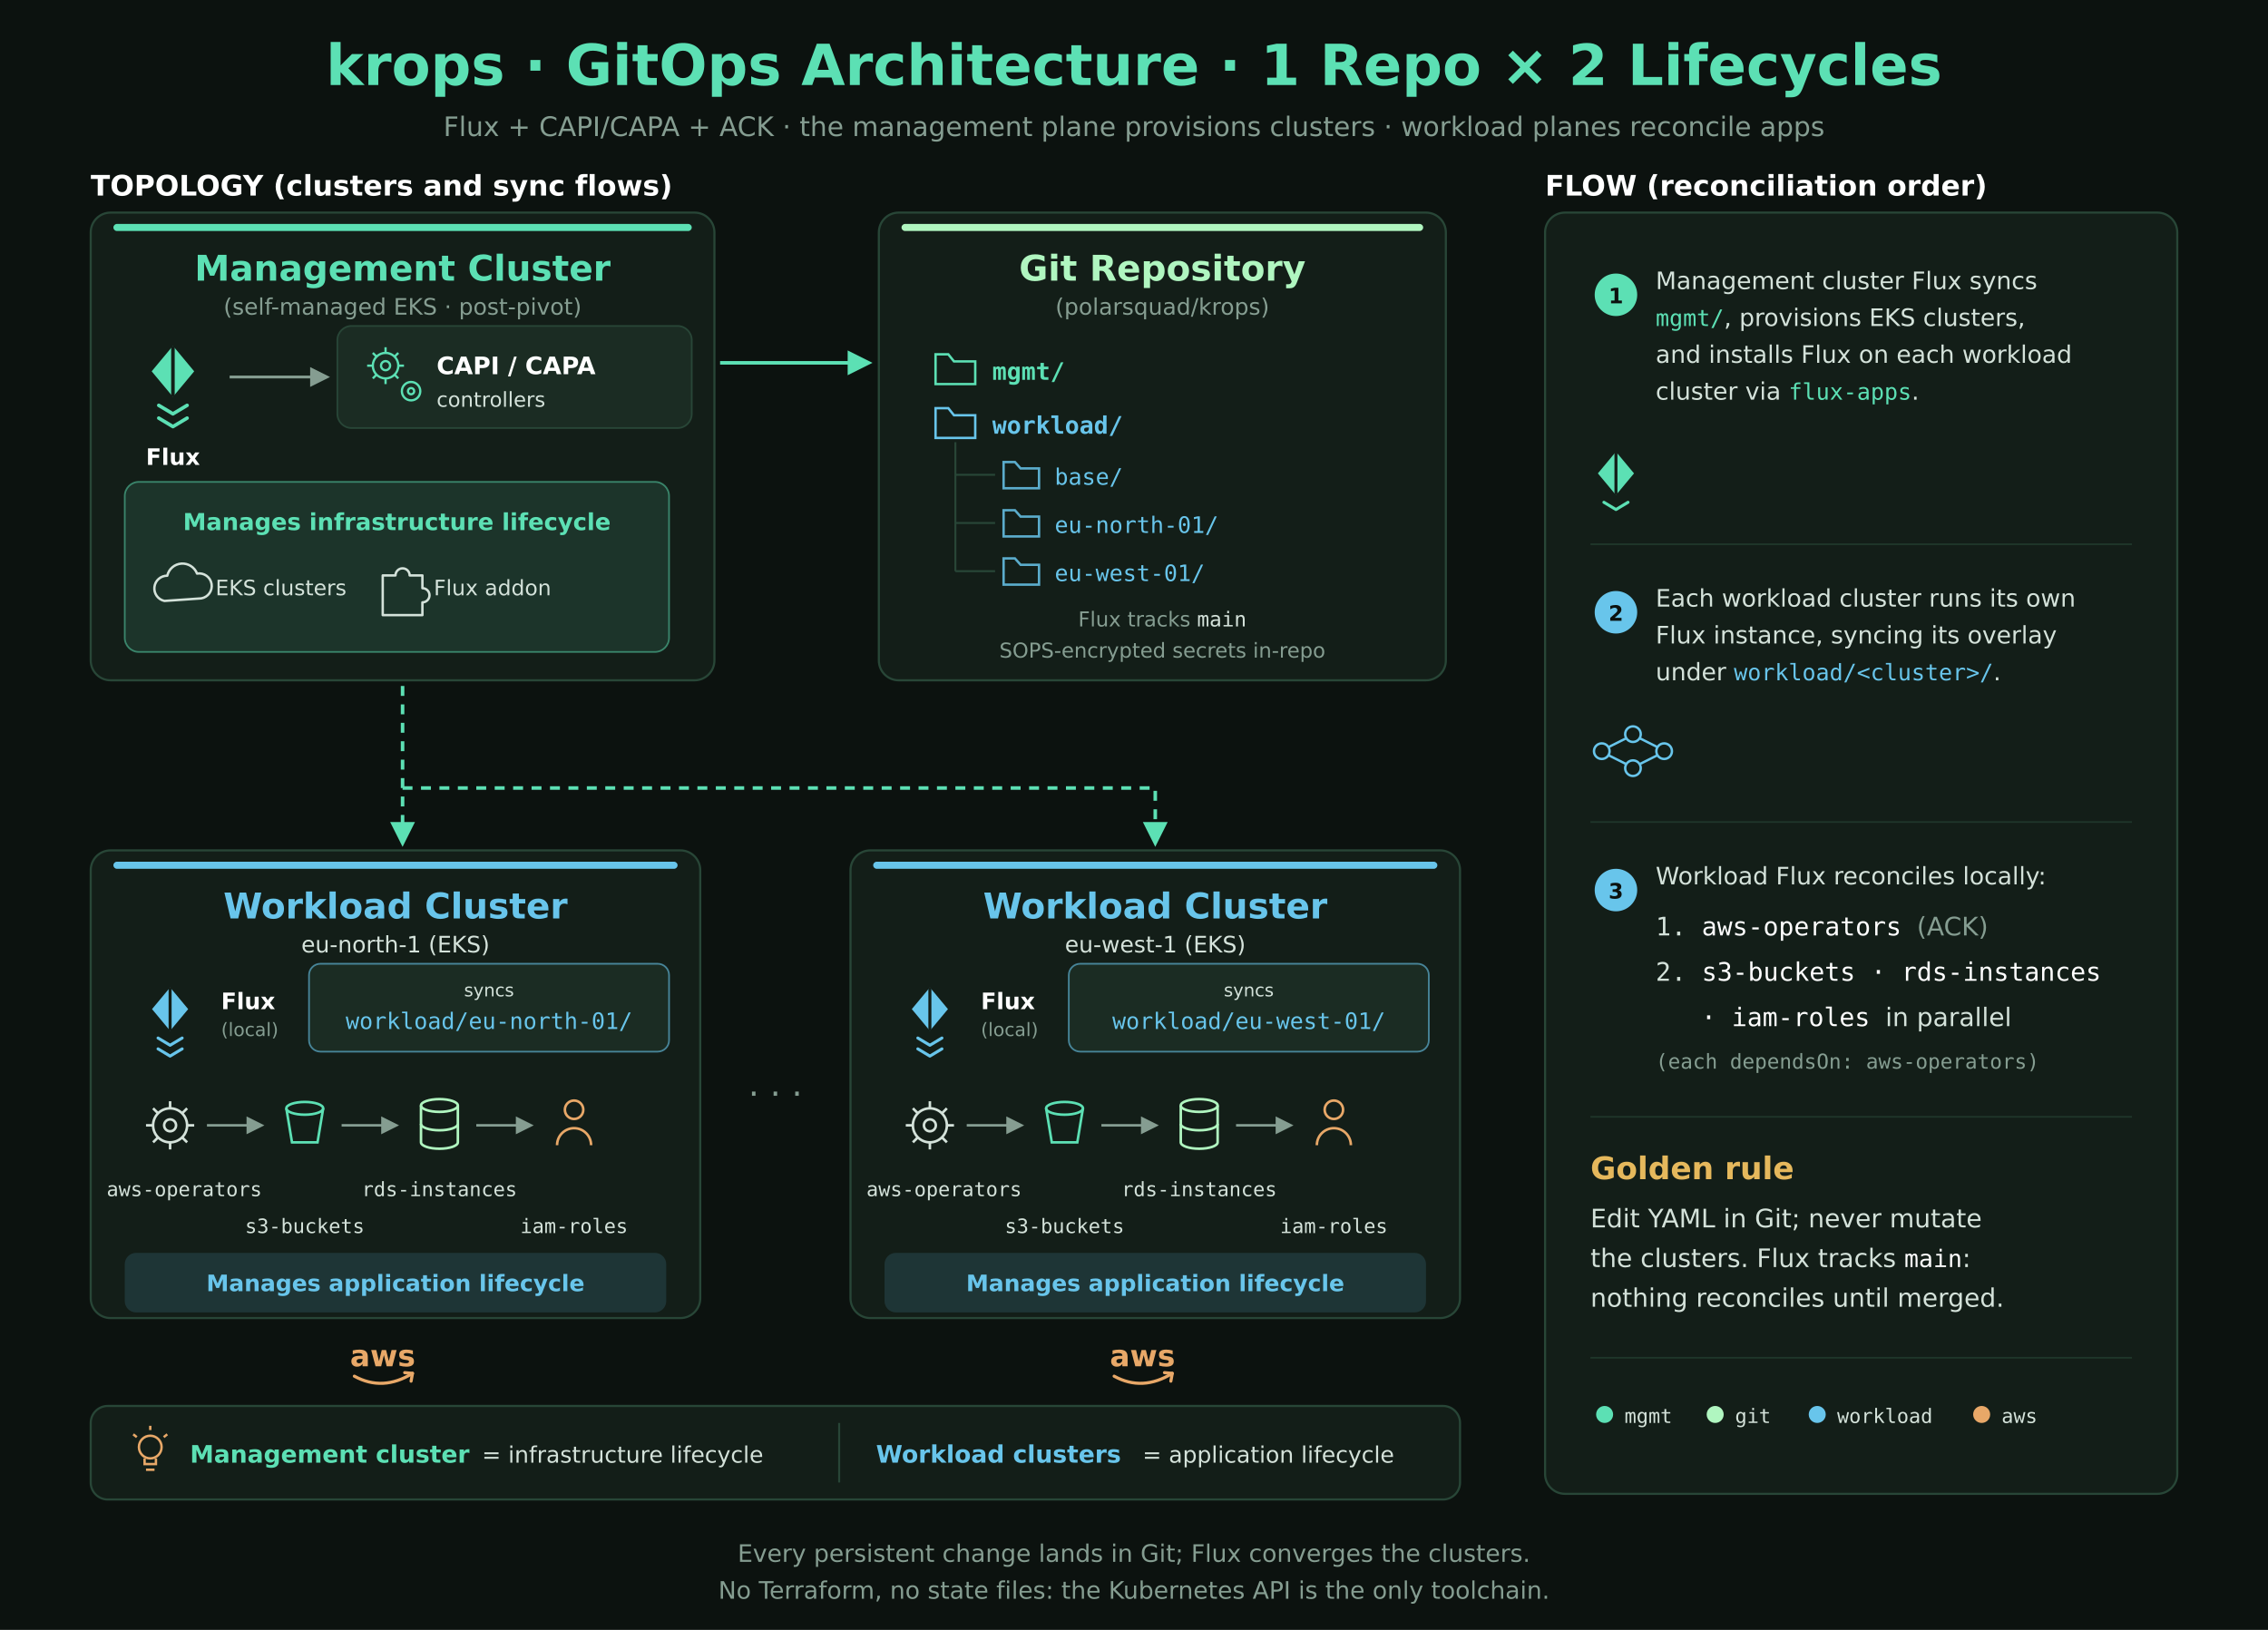
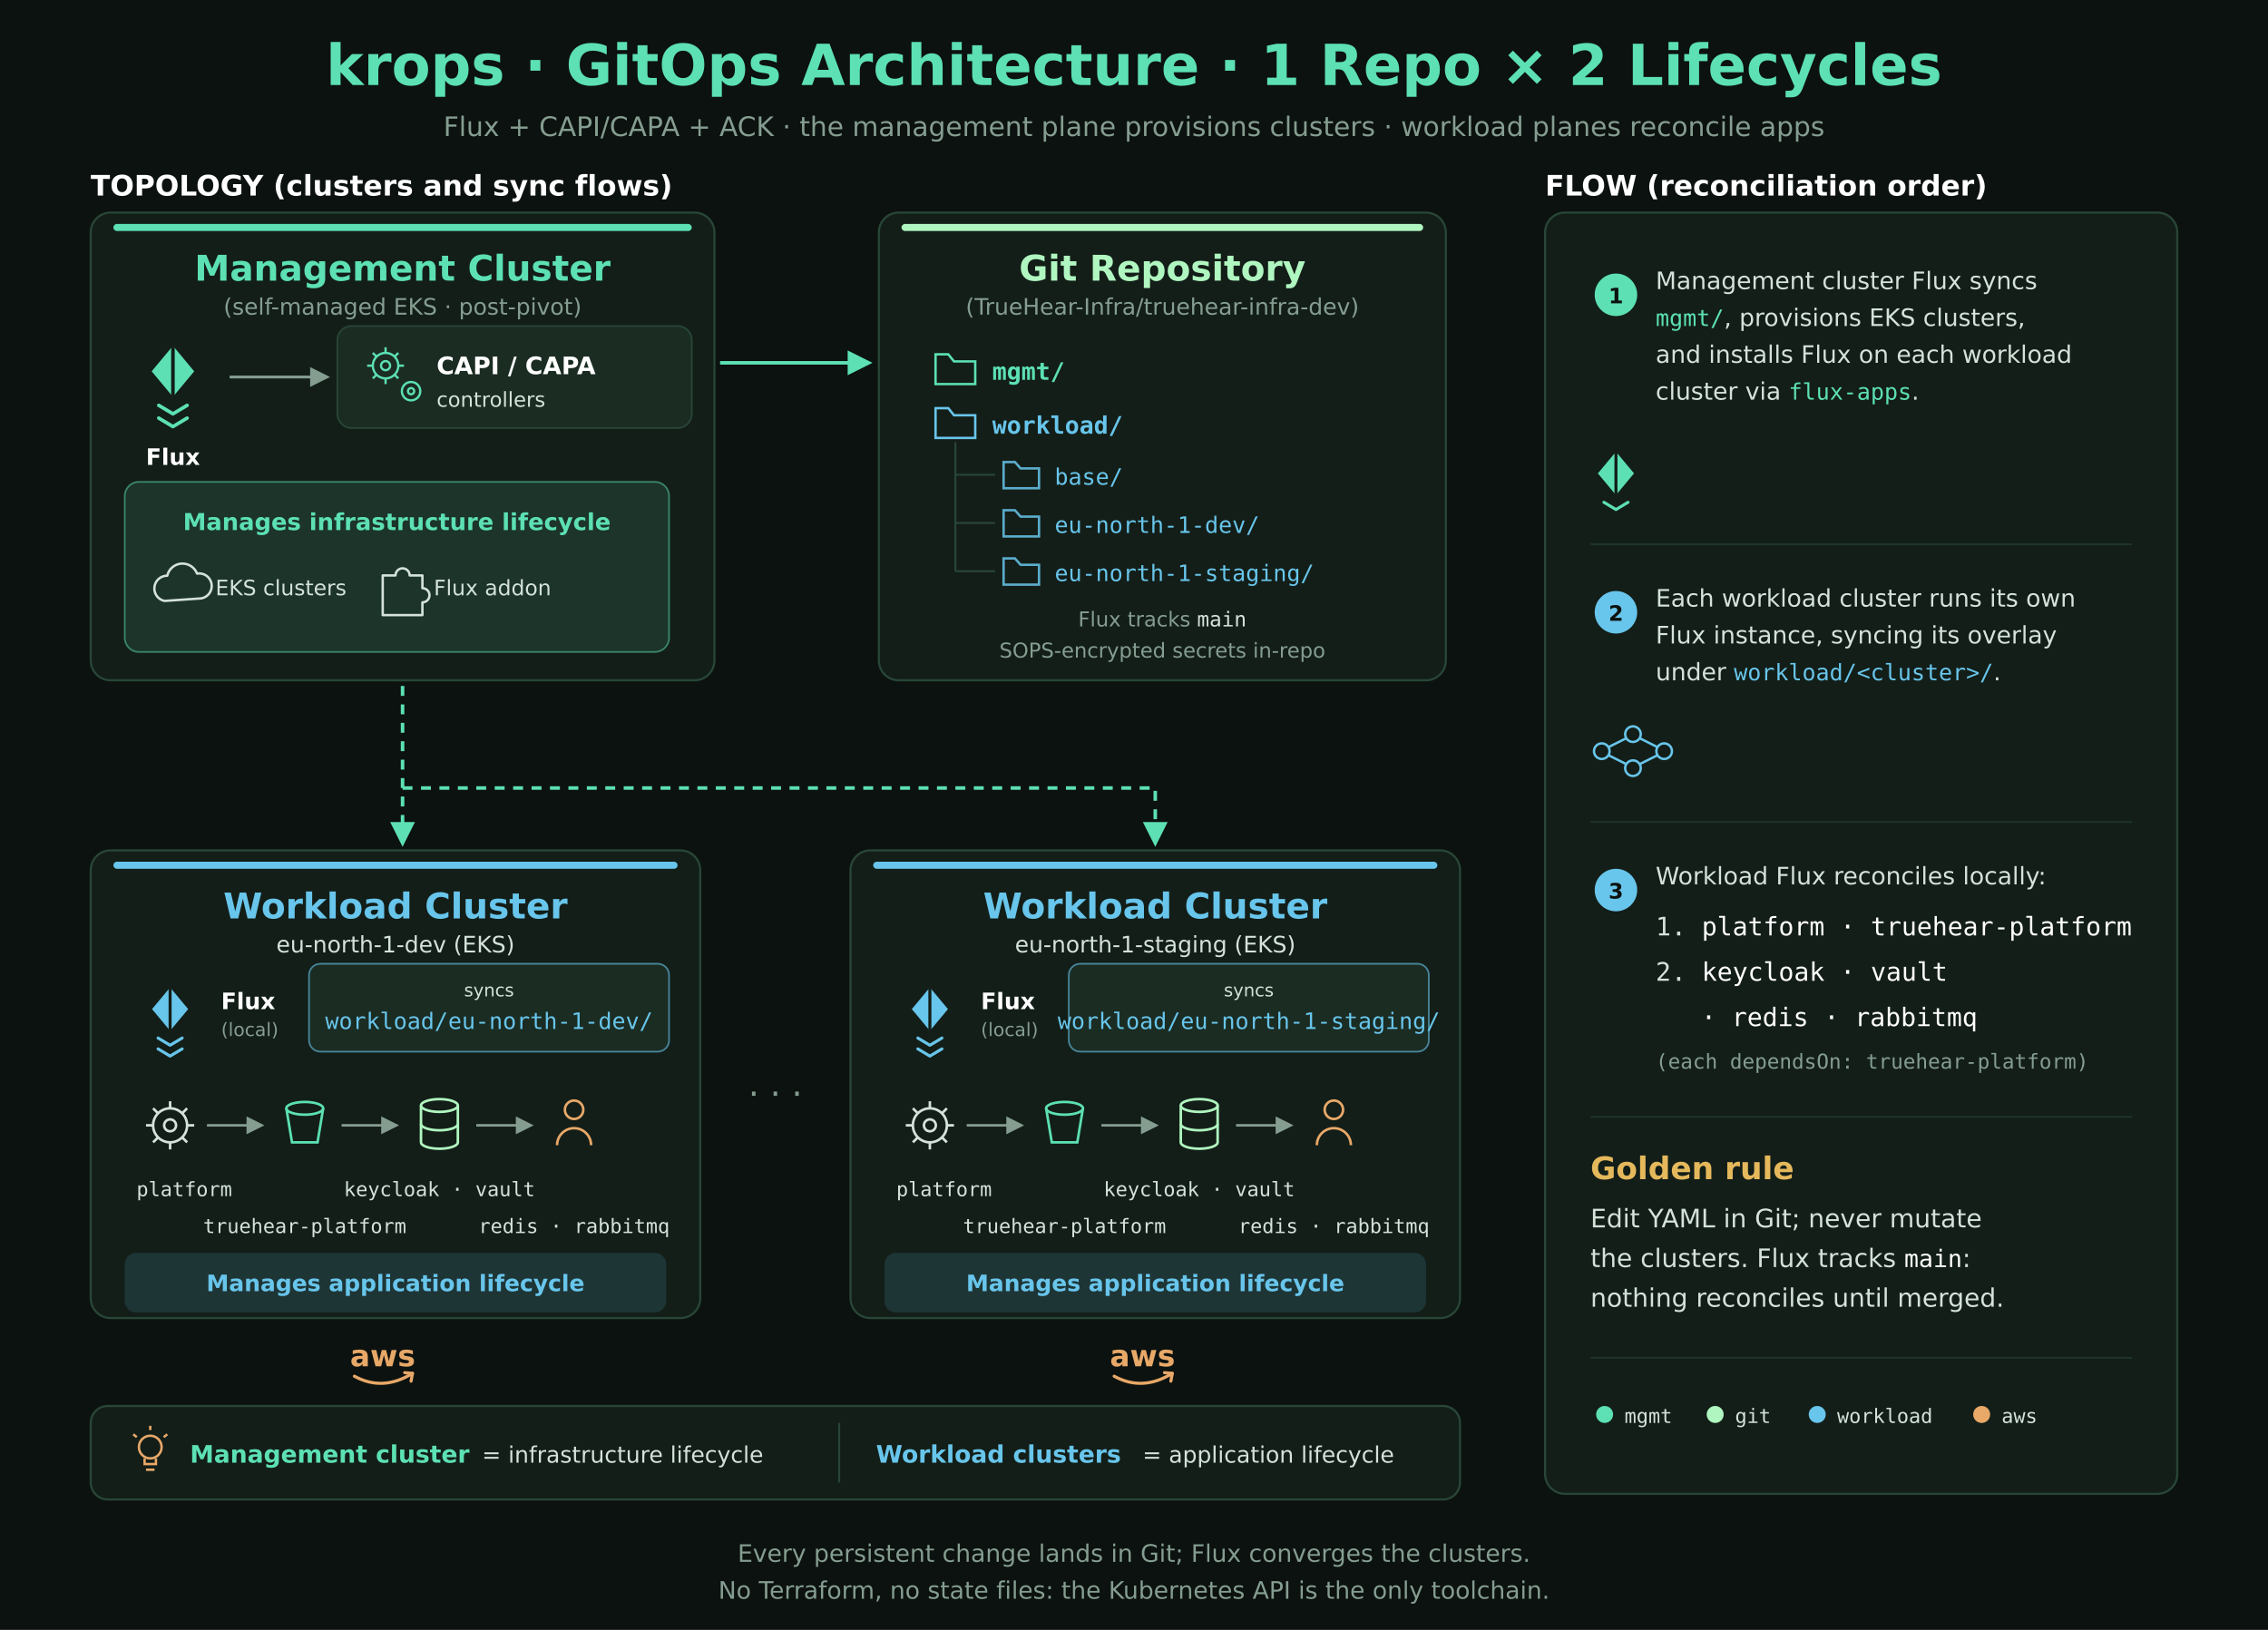
<svg xmlns="http://www.w3.org/2000/svg" width="1600" height="1150" viewBox="0 0 1600 1150">
  <defs>
    <marker id="arrow-teal" viewBox="0 0 10 10" refX="8" refY="5" markerWidth="7" markerHeight="7" orient="auto-start-reverse">
      <path d="M0,0 L10,5 L0,10 z" fill="#5CE0B4" />
    </marker>
    <marker id="arrow-gray" viewBox="0 0 10 10" refX="8" refY="5" markerWidth="7" markerHeight="7" orient="auto-start-reverse">
      <path d="M0,0 L10,5 L0,10 z" fill="#859D91" />
    </marker>
  </defs>
  <rect width="1600" height="1150" fill="#0C120F" />
  <text x="800" y="60" text-anchor="middle" font-family="DejaVu Sans" font-size="40" font-weight="bold" fill="#5CE0B4">krops · GitOps Architecture · 1 Repo × 2 Lifecycles</text>
  <text x="800" y="96" text-anchor="middle" font-family="DejaVu Sans" font-size="19" fill="#859D91">Flux + CAPI/CAPA + ACK · the management plane provisions clusters · workload planes reconcile apps</text>
  <text x="64" y="138" font-family="DejaVu Sans" font-size="20" font-weight="bold" fill="#FFFFFF">TOPOLOGY (clusters and sync flows)</text>
  <text x="1090" y="138" font-family="DejaVu Sans" font-size="20" font-weight="bold" fill="#FFFFFF">FLOW (reconciliation order)</text>
  <line x1="508" y1="256" x2="612" y2="256" stroke="#5CE0B4" stroke-width="2.5" marker-end="url(#arrow-teal)" />
  <path d="M284,484 V594" fill="none" stroke="#5CE0B4" stroke-width="2.5" stroke-dasharray="7,6" marker-end="url(#arrow-teal)" />
  <path d="M284,556 H815 V594" fill="none" stroke="#5CE0B4" stroke-width="2.5" stroke-dasharray="7,6" marker-end="url(#arrow-teal)" />
  <rect x="64" y="150" width="440" height="330" rx="14" fill="#131E18" stroke="#284637" stroke-width="1.5" />
  <rect x="80" y="158" width="408" height="5" rx="2.5" fill="#5CE0B4" />
  <text x="284" y="198" text-anchor="middle" font-family="DejaVu Sans" font-size="25" font-weight="bold" fill="#5CE0B4">Management Cluster</text>
  <text x="284" y="222" text-anchor="middle" font-family="DejaVu Sans" font-size="16" fill="#859D91">(self-managed EKS · post-pivot)</text>
  <g transform="translate(122,262)">
    <path d="M0,-18 L15,0 L0,18 L-15,0 Z" fill="#5CE0B4" />
    <line x1="0" y1="-18" x2="0" y2="18" stroke="#131E18" stroke-width="2.5" />
    <path d="M-10,24 L0,30 L10,24" fill="none" stroke="#5CE0B4" stroke-width="2.5" stroke-linecap="round" stroke-linejoin="round" />
    <path d="M-10,33 L0,39 L10,33" fill="none" stroke="#5CE0B4" stroke-width="2.5" stroke-linecap="round" stroke-linejoin="round" />
  </g>
  <text x="122" y="328" text-anchor="middle" font-family="DejaVu Sans" font-size="16" font-weight="bold" fill="#FFFFFF">Flux</text>
  <line x1="162" y1="266" x2="230" y2="266" stroke="#859D91" stroke-width="2" marker-end="url(#arrow-gray)" />
  <rect x="238" y="230" width="250" height="72" rx="10" fill="#1B2C23" stroke="#284637" stroke-width="1.2" />
  <g stroke="#5CE0B4" stroke-width="1.6" fill="none">
    <circle cx="272" cy="258" r="9" />
    <circle cx="272" cy="258" r="3.2" />
    <g>
      <line x1="272" y1="245" x2="272" y2="249" />
      <line x1="272" y1="267" x2="272" y2="271" />
      <line x1="259" y1="258" x2="263" y2="258" />
      <line x1="281" y1="258" x2="285" y2="258" />
      <line x1="263" y1="249" x2="266" y2="252" />
      <line x1="278" y1="264" x2="281" y2="267" />
      <line x1="263" y1="267" x2="266" y2="264" />
      <line x1="278" y1="252" x2="281" y2="249" />
    </g>
    <circle cx="290" cy="276" r="6.5" />
    <circle cx="290" cy="276" r="2.2" />
  </g>
  <text x="308" y="264" font-family="DejaVu Sans" font-size="17" font-weight="bold" fill="#FFFFFF">CAPI / CAPA</text>
  <text x="308" y="287" font-family="DejaVu Sans" font-size="14.5" fill="#D4E2DA">controllers</text>
  <rect x="88" y="340" width="384" height="120" rx="10" fill="#5CE0B4" fill-opacity="0.12" stroke="#5CE0B4" stroke-opacity="0.5" stroke-width="1.2" />
  <text x="280" y="374" text-anchor="middle" font-family="DejaVu Sans" font-size="16.5" font-weight="bold" fill="#5CE0B4">Manages infrastructure lifecycle</text>
  <path d="M116,424 a9,9 0 0 1 2,-17.8 a11,11 0 0 1 21,-1.5 a8.5,8.5 0 0 1 3,17.5 z" fill="none" stroke="#D4E2DA" stroke-width="1.7" stroke-linejoin="round" />
  <text x="152" y="420" font-family="DejaVu Sans" font-size="15" fill="#D4E2DA">EKS clusters</text>
  <g fill="none" stroke="#D4E2DA" stroke-width="1.7" stroke-linejoin="round">
    <path d="M270,406 h9 a5,5 0 1 1 10,0 h9 v9 a5,5 0 1 1 0,10 v9 h-28 z" />
  </g>
  <text x="306" y="420" font-family="DejaVu Sans" font-size="15" fill="#D4E2DA">Flux addon</text>
  <rect x="620" y="150" width="400" height="330" rx="14" fill="#131E18" stroke="#284637" stroke-width="1.5" />
  <rect x="636" y="158" width="368" height="5" rx="2.5" fill="#B0F6C0" />
  <text x="820" y="198" text-anchor="middle" font-family="DejaVu Sans" font-size="25" font-weight="bold" fill="#B0F6C0">Git Repository</text>
-   <text x="820" y="222" text-anchor="middle" font-family="DejaVu Sans" font-size="16" fill="#859D91">(polarsquad/krops)</text>
+   <text x="820" y="222" text-anchor="middle" font-family="DejaVu Sans" font-size="16" fill="#859D91">(TrueHear-Infra/truehear-infra-dev)</text>
  <g fill="none" stroke-width="1.7">
    <path d="M660,250 h9 l4,5 h15 v16 h-28 z" stroke="#5CE0B4" />
    <path d="M660,288 h9 l4,5 h15 v16 h-28 z" stroke="#68C5EB" />
    <path d="M708,326 h8 l4,4.5 h13 v14 h-25 z" stroke="#68C5EB" stroke-opacity="0.85" />
    <path d="M708,360 h8 l4,4.5 h13 v14 h-25 z" stroke="#68C5EB" stroke-opacity="0.85" />
    <path d="M708,394 h8 l4,4.5 h13 v14 h-25 z" stroke="#68C5EB" stroke-opacity="0.85" />
  </g>
  <g stroke="#284637" stroke-width="1.4" fill="none">
    <path d="M674,312 V403 M674,335 h28 M674,369 h28 M674,403 h28" />
  </g>
  <text x="700" y="268" font-family="DejaVu Sans Mono" font-size="17" font-weight="bold" fill="#5CE0B4">mgmt/</text>
  <text x="700" y="306" font-family="DejaVu Sans Mono" font-size="17" font-weight="bold" fill="#68C5EB">workload/</text>
  <text x="744" y="342" font-family="DejaVu Sans Mono" font-size="16" fill="#68C5EB">base/</text>
-   <text x="744" y="376" font-family="DejaVu Sans Mono" font-size="16" fill="#68C5EB">eu-north-01/</text>
-   <text x="744" y="410" font-family="DejaVu Sans Mono" font-size="16" fill="#68C5EB">eu-west-01/</text>
+   <text x="744" y="376" font-family="DejaVu Sans Mono" font-size="16" fill="#68C5EB">eu-north-1-dev/</text>
+   <text x="744" y="410" font-family="DejaVu Sans Mono" font-size="16" fill="#68C5EB">eu-north-1-staging/</text>
  <text x="820" y="442" text-anchor="middle" font-family="DejaVu Sans" font-size="14.5" fill="#859D91">Flux tracks <tspan font-family="DejaVu Sans Mono" fill="#D4E2DA">main</tspan>
  </text>
  <text x="820" y="464" text-anchor="middle" font-family="DejaVu Sans" font-size="14.5" fill="#859D91">SOPS-encrypted secrets in-repo</text>
  <g>
    <rect x="64" y="600" width="430" height="330" rx="14" fill="#131E18" stroke="#284637" stroke-width="1.5" />
    <rect x="80" y="608" width="398" height="5" rx="2.5" fill="#68C5EB" />
    <text x="279" y="648" text-anchor="middle" font-family="DejaVu Sans" font-size="25" font-weight="bold" fill="#68C5EB">Workload Cluster</text>
-     <text x="279" y="672" text-anchor="middle" font-family="DejaVu Sans" font-size="16" fill="#D4E2DA">eu-north-1 (EKS)</text>
+     <text x="279" y="672" text-anchor="middle" font-family="DejaVu Sans" font-size="16" fill="#D4E2DA">eu-north-1-dev (EKS)</text>
    <g transform="translate(120,712) scale(0.85)">
      <path d="M0,-18 L15,0 L0,18 L-15,0 Z" fill="#68C5EB" />
      <line x1="0" y1="-18" x2="0" y2="18" stroke="#131E18" stroke-width="2.5" />
      <path d="M-10,24 L0,30 L10,24" fill="none" stroke="#68C5EB" stroke-width="2.5" stroke-linecap="round" stroke-linejoin="round" />
      <path d="M-10,33 L0,39 L10,33" fill="none" stroke="#68C5EB" stroke-width="2.5" stroke-linecap="round" stroke-linejoin="round" />
    </g>
    <text x="156" y="712" font-family="DejaVu Sans" font-size="16" font-weight="bold" fill="#FFFFFF">Flux</text>
    <text x="156" y="731" font-family="DejaVu Sans" font-size="13" fill="#859D91">(local)</text>
    <rect x="218" y="680" width="254" height="62" rx="8" fill="#1B2C23" stroke="#68C5EB" stroke-opacity="0.6" stroke-width="1.2" />
    <text x="345" y="703" text-anchor="middle" font-family="DejaVu Sans" font-size="12.5" fill="#D4E2DA">syncs</text>
-     <text x="345" y="726" text-anchor="middle" font-family="DejaVu Sans Mono" font-size="16" fill="#68C5EB">workload/eu-north-01/</text>
+     <text x="345" y="726" text-anchor="middle" font-family="DejaVu Sans Mono" font-size="16" fill="#68C5EB">workload/eu-north-1-dev/</text>
  </g>
  <g>
    <rect x="600" y="600" width="430" height="330" rx="14" fill="#131E18" stroke="#284637" stroke-width="1.5" />
    <rect x="616" y="608" width="398" height="5" rx="2.5" fill="#68C5EB" />
    <text x="815" y="648" text-anchor="middle" font-family="DejaVu Sans" font-size="25" font-weight="bold" fill="#68C5EB">Workload Cluster</text>
-     <text x="815" y="672" text-anchor="middle" font-family="DejaVu Sans" font-size="16" fill="#D4E2DA">eu-west-1 (EKS)</text>
+     <text x="815" y="672" text-anchor="middle" font-family="DejaVu Sans" font-size="16" fill="#D4E2DA">eu-north-1-staging (EKS)</text>
    <g transform="translate(656,712) scale(0.85)">
      <path d="M0,-18 L15,0 L0,18 L-15,0 Z" fill="#68C5EB" />
      <line x1="0" y1="-18" x2="0" y2="18" stroke="#131E18" stroke-width="2.5" />
      <path d="M-10,24 L0,30 L10,24" fill="none" stroke="#68C5EB" stroke-width="2.5" stroke-linecap="round" stroke-linejoin="round" />
      <path d="M-10,33 L0,39 L10,33" fill="none" stroke="#68C5EB" stroke-width="2.5" stroke-linecap="round" stroke-linejoin="round" />
    </g>
    <text x="692" y="712" font-family="DejaVu Sans" font-size="16" font-weight="bold" fill="#FFFFFF">Flux</text>
    <text x="692" y="731" font-family="DejaVu Sans" font-size="13" fill="#859D91">(local)</text>
    <rect x="754" y="680" width="254" height="62" rx="8" fill="#1B2C23" stroke="#68C5EB" stroke-opacity="0.6" stroke-width="1.2" />
    <text x="881" y="703" text-anchor="middle" font-family="DejaVu Sans" font-size="12.5" fill="#D4E2DA">syncs</text>
-     <text x="881" y="726" text-anchor="middle" font-family="DejaVu Sans Mono" font-size="16" fill="#68C5EB">workload/eu-west-01/</text>
+     <text x="881" y="726" text-anchor="middle" font-family="DejaVu Sans Mono" font-size="16" fill="#68C5EB">workload/eu-north-1-staging/</text>
  </g>
  <g id="pipe1">
    <g stroke="#D4E2DA" stroke-width="1.8" fill="none">
      <circle cx="120" cy="794" r="12" />
      <circle cx="120" cy="794" r="4.2" />
      <line x1="120" y1="777" x2="120" y2="782" />
      <line x1="120" y1="806" x2="120" y2="811" />
      <line x1="103" y1="794" x2="108" y2="794" />
      <line x1="132" y1="794" x2="137" y2="794" />
      <line x1="108" y1="782" x2="111.5" y2="785.5" />
      <line x1="128.5" y1="802.5" x2="132" y2="806" />
      <line x1="108" y1="806" x2="111.5" y2="802.5" />
      <line x1="128.5" y1="785.5" x2="132" y2="782" />
    </g>
    <line x1="146" y1="794" x2="184" y2="794" stroke="#859D91" stroke-width="1.8" marker-end="url(#arrow-gray)" />
    <g stroke="#5CE0B4" stroke-width="1.8" fill="none">
      <ellipse cx="215" cy="782" rx="13" ry="4.5" />
      <path d="M202,782 L206,806 h18 L228,782" />
    </g>
    <line x1="241" y1="794" x2="279" y2="794" stroke="#859D91" stroke-width="1.8" marker-end="url(#arrow-gray)" />
    <g stroke="#B0F6C0" stroke-width="1.8" fill="none">
      <ellipse cx="310" cy="780" rx="13" ry="4.5" />
      <path d="M297,780 V806 a13,4.5 0 0 0 26,0 V780" />
      <path d="M297,793 a13,4.5 0 0 0 26,0" />
    </g>
    <line x1="336" y1="794" x2="374" y2="794" stroke="#859D91" stroke-width="1.8" marker-end="url(#arrow-gray)" />
    <g stroke="#E8A868" stroke-width="1.8" fill="none">
      <circle cx="405" cy="783" r="6.5" />
      <path d="M393,808 a12,12 0 0 1 24,0" />
    </g>
-     <text x="130" y="844" text-anchor="middle" font-family="DejaVu Sans Mono" font-size="14" fill="#D4E2DA">aws-operators</text>
-     <text x="215" y="870" text-anchor="middle" font-family="DejaVu Sans Mono" font-size="14" fill="#D4E2DA">s3-buckets</text>
-     <text x="310" y="844" text-anchor="middle" font-family="DejaVu Sans Mono" font-size="14" fill="#D4E2DA">rds-instances</text>
-     <text x="405" y="870" text-anchor="middle" font-family="DejaVu Sans Mono" font-size="14" fill="#D4E2DA">iam-roles</text>
+     <text x="130" y="844" text-anchor="middle" font-family="DejaVu Sans Mono" font-size="14" fill="#D4E2DA">platform</text>
+     <text x="215" y="870" text-anchor="middle" font-family="DejaVu Sans Mono" font-size="14" fill="#D4E2DA">truehear-platform</text>
+     <text x="310" y="844" text-anchor="middle" font-family="DejaVu Sans Mono" font-size="14" fill="#D4E2DA">keycloak · vault</text>
+     <text x="405" y="870" text-anchor="middle" font-family="DejaVu Sans Mono" font-size="14" fill="#D4E2DA">redis · rabbitmq</text>
  </g>
  <use href="#pipe1" x="536" y="0" />
  <rect x="88" y="884" width="382" height="42" rx="8" fill="#68C5EB" fill-opacity="0.14" />
  <text x="279" y="911" text-anchor="middle" font-family="DejaVu Sans" font-size="16" font-weight="bold" fill="#68C5EB">Manages application lifecycle</text>
  <rect x="624" y="884" width="382" height="42" rx="8" fill="#68C5EB" fill-opacity="0.14" />
  <text x="815" y="911" text-anchor="middle" font-family="DejaVu Sans" font-size="16" font-weight="bold" fill="#68C5EB">Manages application lifecycle</text>
  <text x="547" y="780" text-anchor="middle" font-family="DejaVu Sans" font-size="24" fill="#859D91">· · ·</text>
  <g id="awsmark">
    <text x="270" y="964" text-anchor="middle" font-family="DejaVu Sans" font-size="21" font-weight="bold" fill="#E8A868">aws</text>
    <path d="M250,971 Q270,982 291,969" fill="none" stroke="#E8A868" stroke-width="2.2" stroke-linecap="round" />
    <path d="M291,969 l-1,5.5 M291,969 l-5.5,-0.5" stroke="#E8A868" stroke-width="2.2" stroke-linecap="round" />
  </g>
  <use href="#awsmark" x="536" y="0" />
  <rect x="64" y="992" width="966" height="66" rx="12" fill="#131E18" stroke="#284637" stroke-width="1.5" />
  <g stroke="#E8A868" stroke-width="1.7" fill="none">
    <circle cx="106" cy="1021" r="8" />
    <path d="M102,1029 v4 h8 v-4 M103,1037 h6" />
    <line x1="106" y1="1006" x2="106" y2="1009" />
    <line x1="94" y1="1012" x2="96.5" y2="1014" />
    <line x1="118" y1="1012" x2="115.5" y2="1014" />
  </g>
  <text x="134" y="1032" font-family="DejaVu Sans" font-size="17" font-weight="bold" fill="#5CE0B4">Management cluster</text>
  <text x="340" y="1032" font-family="DejaVu Sans" font-size="16" fill="#D4E2DA">= infrastructure lifecycle</text>
  <line x1="592" y1="1004" x2="592" y2="1046" stroke="#284637" stroke-width="1.4" />
  <text x="618" y="1032" font-family="DejaVu Sans" font-size="17" font-weight="bold" fill="#68C5EB">Workload clusters</text>
  <text x="806" y="1032" font-family="DejaVu Sans" font-size="16" fill="#D4E2DA">= application lifecycle</text>
  <rect x="1090" y="150" width="446" height="904" rx="14" fill="#131E18" stroke="#284637" stroke-width="1.5" />
  <circle cx="1140" cy="208" r="15" fill="#5CE0B4" />
  <text x="1140" y="214" text-anchor="middle" font-family="DejaVu Sans" font-size="15" font-weight="bold" fill="#0C120F">1</text>
  <text x="1168" y="204" font-family="DejaVu Sans" font-size="17" fill="#D4E2DA">Management cluster Flux syncs</text>
  <text x="1168" y="230" font-family="DejaVu Sans Mono" font-size="16" fill="#5CE0B4">mgmt/<tspan font-family="DejaVu Sans" font-size="17" fill="#D4E2DA">, provisions EKS clusters,</tspan>
  </text>
  <text x="1168" y="256" font-family="DejaVu Sans" font-size="17" fill="#D4E2DA">and installs Flux on each workload</text>
  <text x="1168" y="282" font-family="DejaVu Sans" font-size="17" fill="#D4E2DA">cluster via <tspan font-family="DejaVu Sans Mono" font-size="16" fill="#5CE0B4">flux-apps</tspan>.</text>
  <g transform="translate(1140,334) scale(0.85)">
    <path d="M0,-18 L15,0 L0,18 L-15,0 Z" fill="#5CE0B4" />
    <line x1="0" y1="-18" x2="0" y2="18" stroke="#131E18" stroke-width="2.5" />
    <path d="M-10,24 L0,30 L10,24" fill="none" stroke="#5CE0B4" stroke-width="2.5" stroke-linecap="round" stroke-linejoin="round" />
  </g>
  <line x1="1122" y1="384" x2="1504" y2="384" stroke="#1F362A" stroke-width="1.2" />
  <circle cx="1140" cy="432" r="15" fill="#68C5EB" />
  <text x="1140" y="438" text-anchor="middle" font-family="DejaVu Sans" font-size="15" font-weight="bold" fill="#0C120F">2</text>
  <text x="1168" y="428" font-family="DejaVu Sans" font-size="17" fill="#D4E2DA">Each workload cluster runs its own</text>
  <text x="1168" y="454" font-family="DejaVu Sans" font-size="17" fill="#D4E2DA">Flux instance, syncing its overlay</text>
  <text x="1168" y="480" font-family="DejaVu Sans" font-size="17" fill="#D4E2DA">under <tspan font-family="DejaVu Sans Mono" font-size="16" fill="#68C5EB">workload/&lt;cluster&gt;/</tspan>.</text>
  <g stroke="#68C5EB" stroke-width="1.7" fill="none">
    <circle cx="1130" cy="530" r="5.5" />
    <circle cx="1152" cy="518" r="5.5" />
    <circle cx="1152" cy="542" r="5.5" />
    <circle cx="1174" cy="530" r="5.5" />
    <line x1="1135" y1="527" x2="1147" y2="521" />
    <line x1="1135" y1="533" x2="1147" y2="539" />
    <line x1="1157" y1="521" x2="1169" y2="527" />
    <line x1="1157" y1="539" x2="1169" y2="533" />
  </g>
  <line x1="1122" y1="580" x2="1504" y2="580" stroke="#1F362A" stroke-width="1.2" />
  <circle cx="1140" cy="628" r="15" fill="#68C5EB" />
  <text x="1140" y="634" text-anchor="middle" font-family="DejaVu Sans" font-size="15" font-weight="bold" fill="#0C120F">3</text>
  <text x="1168" y="624" font-family="DejaVu Sans" font-size="17" fill="#D4E2DA">Workload Flux reconciles locally:</text>
-   <text x="1168" y="660" font-family="DejaVu Sans Mono" font-size="18" fill="#D4E2DA">1. <tspan fill="#FFFFFF">aws-operators</tspan>
-     <tspan font-family="DejaVu Sans" fill="#859D91">(ACK)</tspan>
-   </text>
-   <text x="1168" y="692" font-family="DejaVu Sans Mono" font-size="18" fill="#D4E2DA">2. <tspan fill="#FFFFFF">s3-buckets · rds-instances</tspan>
-   </text>
-   <text x="1200" y="724" font-family="DejaVu Sans Mono" font-size="18" fill="#FFFFFF">· iam-roles <tspan font-family="DejaVu Sans" fill="#D4E2DA">in parallel</tspan>
-   </text>
-   <text x="1168" y="754" font-family="DejaVu Sans Mono" font-size="14.5" fill="#859D91">(each dependsOn: aws-operators)</text>
+   <text x="1168" y="660" font-family="DejaVu Sans Mono" font-size="18" fill="#D4E2DA">1. <tspan fill="#FFFFFF">platform · truehear-platform</tspan>
+   </text>
+   <text x="1168" y="692" font-family="DejaVu Sans Mono" font-size="18" fill="#D4E2DA">2. <tspan fill="#FFFFFF">keycloak · vault</tspan>
+   </text>
+   <text x="1200" y="724" font-family="DejaVu Sans Mono" font-size="18" fill="#FFFFFF">· redis · rabbitmq</text>
+   <text x="1168" y="754" font-family="DejaVu Sans Mono" font-size="14.5" fill="#859D91">(each dependsOn: truehear-platform)</text>
  <line x1="1122" y1="788" x2="1504" y2="788" stroke="#1F362A" stroke-width="1.2" />
  <text x="1122" y="832" font-family="DejaVu Sans" font-size="22" font-weight="bold" fill="#E5B85C">Golden rule</text>
  <text x="1122" y="866" font-family="DejaVu Sans" font-size="18" fill="#D4E2DA">Edit YAML in Git; never mutate</text>
  <text x="1122" y="894" font-family="DejaVu Sans" font-size="18" fill="#D4E2DA">the clusters. Flux tracks <tspan font-family="DejaVu Sans Mono" font-size="17" fill="#FFFFFF">main</tspan>:</text>
  <text x="1122" y="922" font-family="DejaVu Sans" font-size="18" fill="#D4E2DA">nothing reconciles until merged.</text>
  <line x1="1122" y1="958" x2="1504" y2="958" stroke="#1F362A" stroke-width="1.2" />
  <circle cx="1132" cy="998" r="6" fill="#5CE0B4" />
  <text x="1146" y="1004" font-family="DejaVu Sans Mono" font-size="14" fill="#D4E2DA">mgmt</text>
  <circle cx="1210" cy="998" r="6" fill="#B0F6C0" />
  <text x="1224" y="1004" font-family="DejaVu Sans Mono" font-size="14" fill="#D4E2DA">git</text>
  <circle cx="1282" cy="998" r="6" fill="#68C5EB" />
  <text x="1296" y="1004" font-family="DejaVu Sans Mono" font-size="14" fill="#D4E2DA">workload</text>
  <circle cx="1398" cy="998" r="6" fill="#E8A868" />
  <text x="1412" y="1004" font-family="DejaVu Sans Mono" font-size="14" fill="#D4E2DA">aws</text>
  <text x="800" y="1102" text-anchor="middle" font-family="DejaVu Sans" font-size="17" fill="#859D91">Every persistent change lands in Git; Flux converges the clusters.</text>
  <text x="800" y="1128" text-anchor="middle" font-family="DejaVu Sans" font-size="17" fill="#859D91">No Terraform, no state files: the Kubernetes API is the only toolchain.</text>
</svg>
